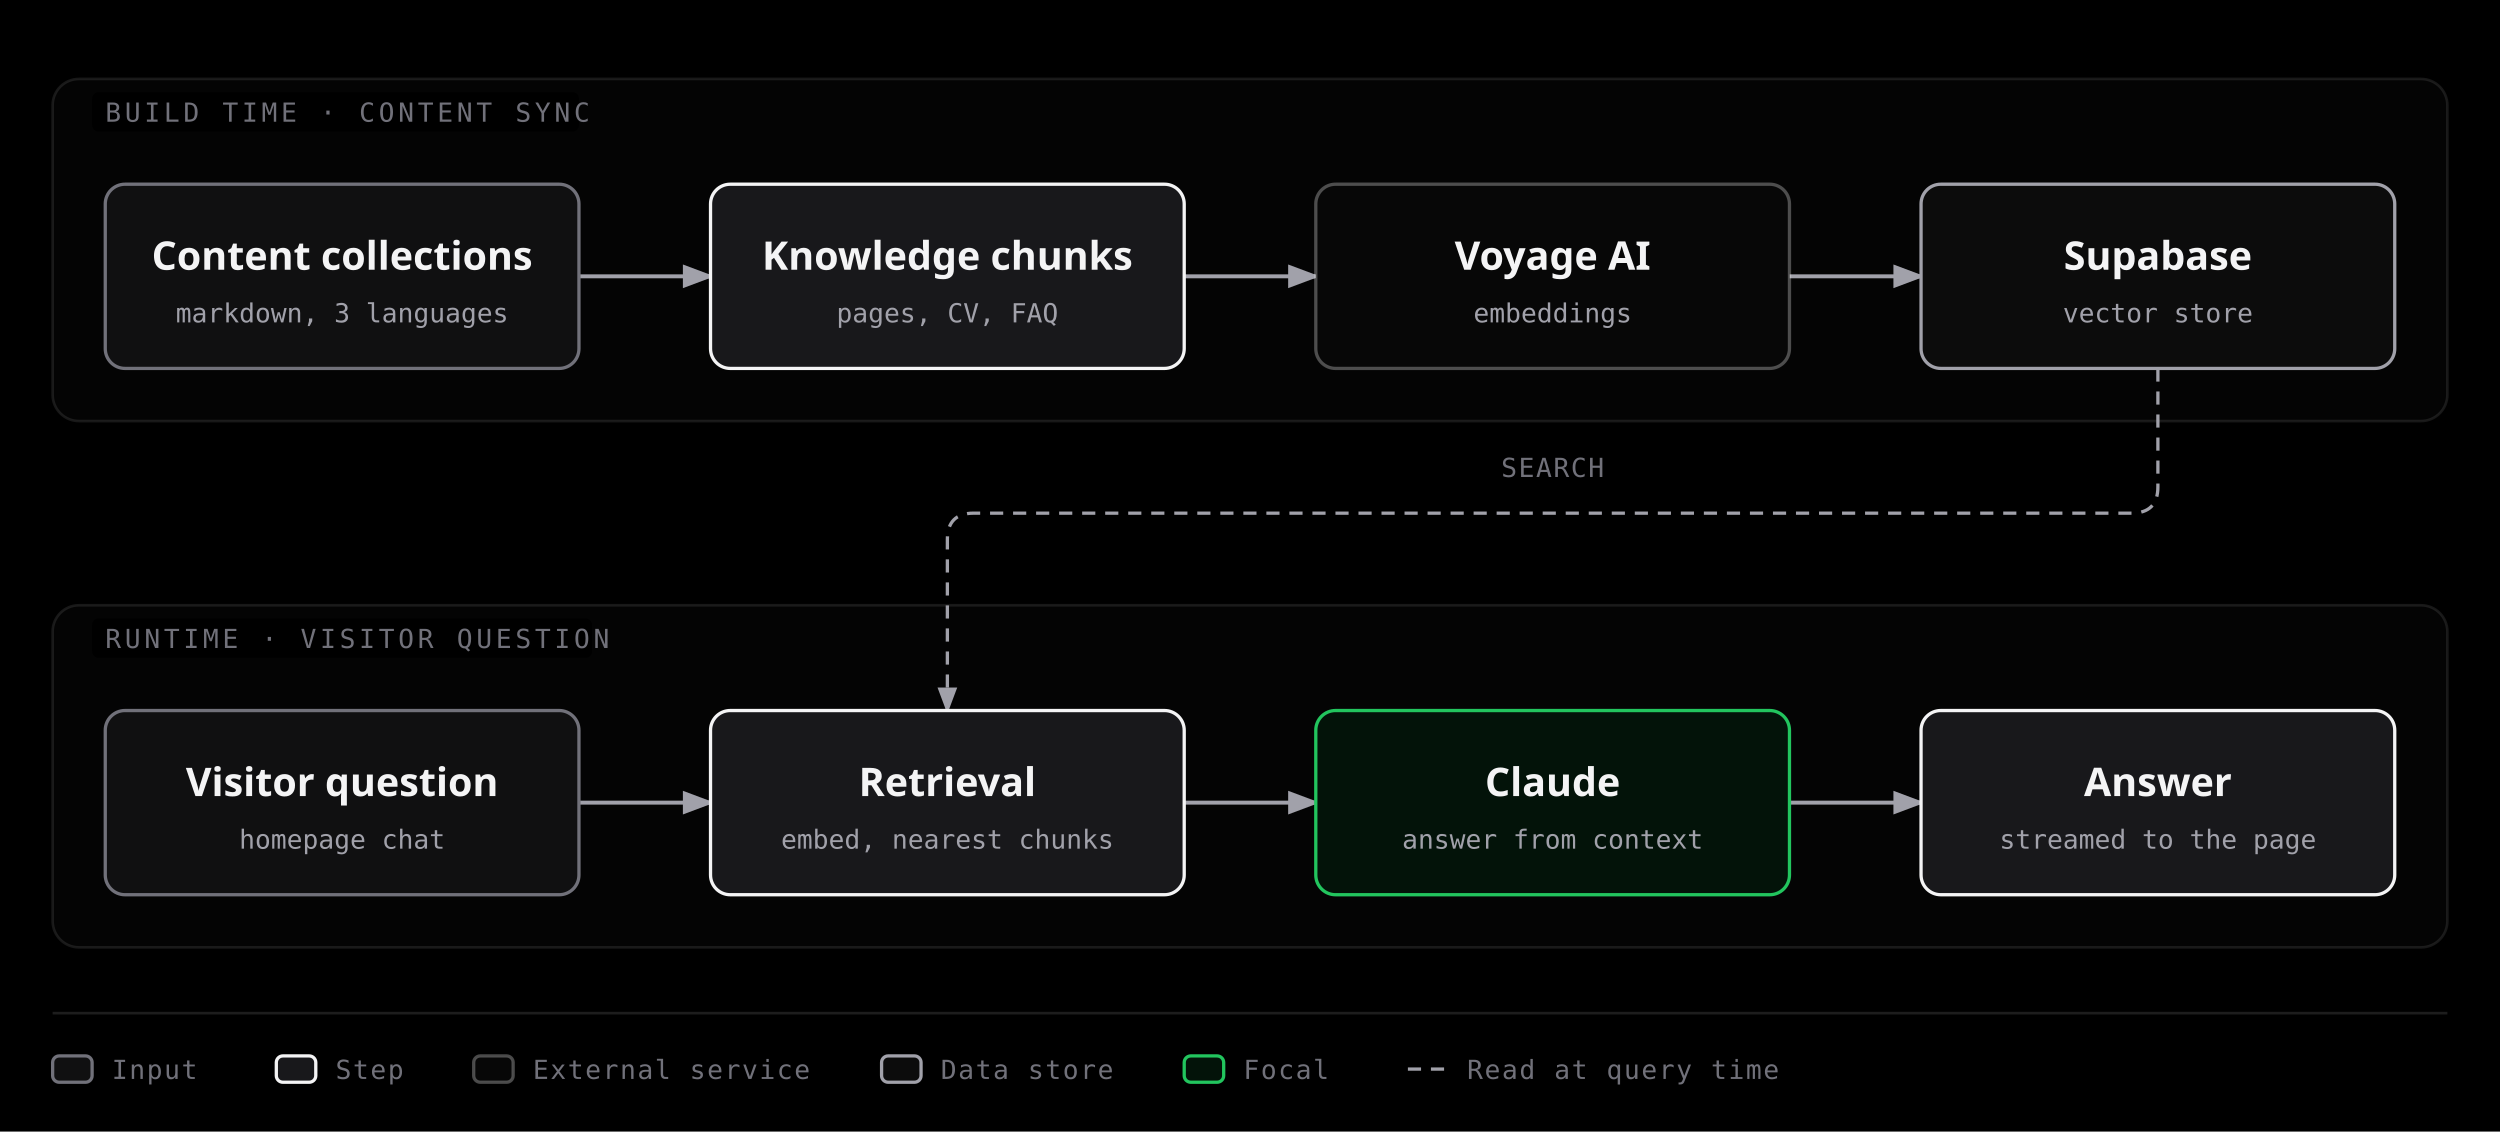
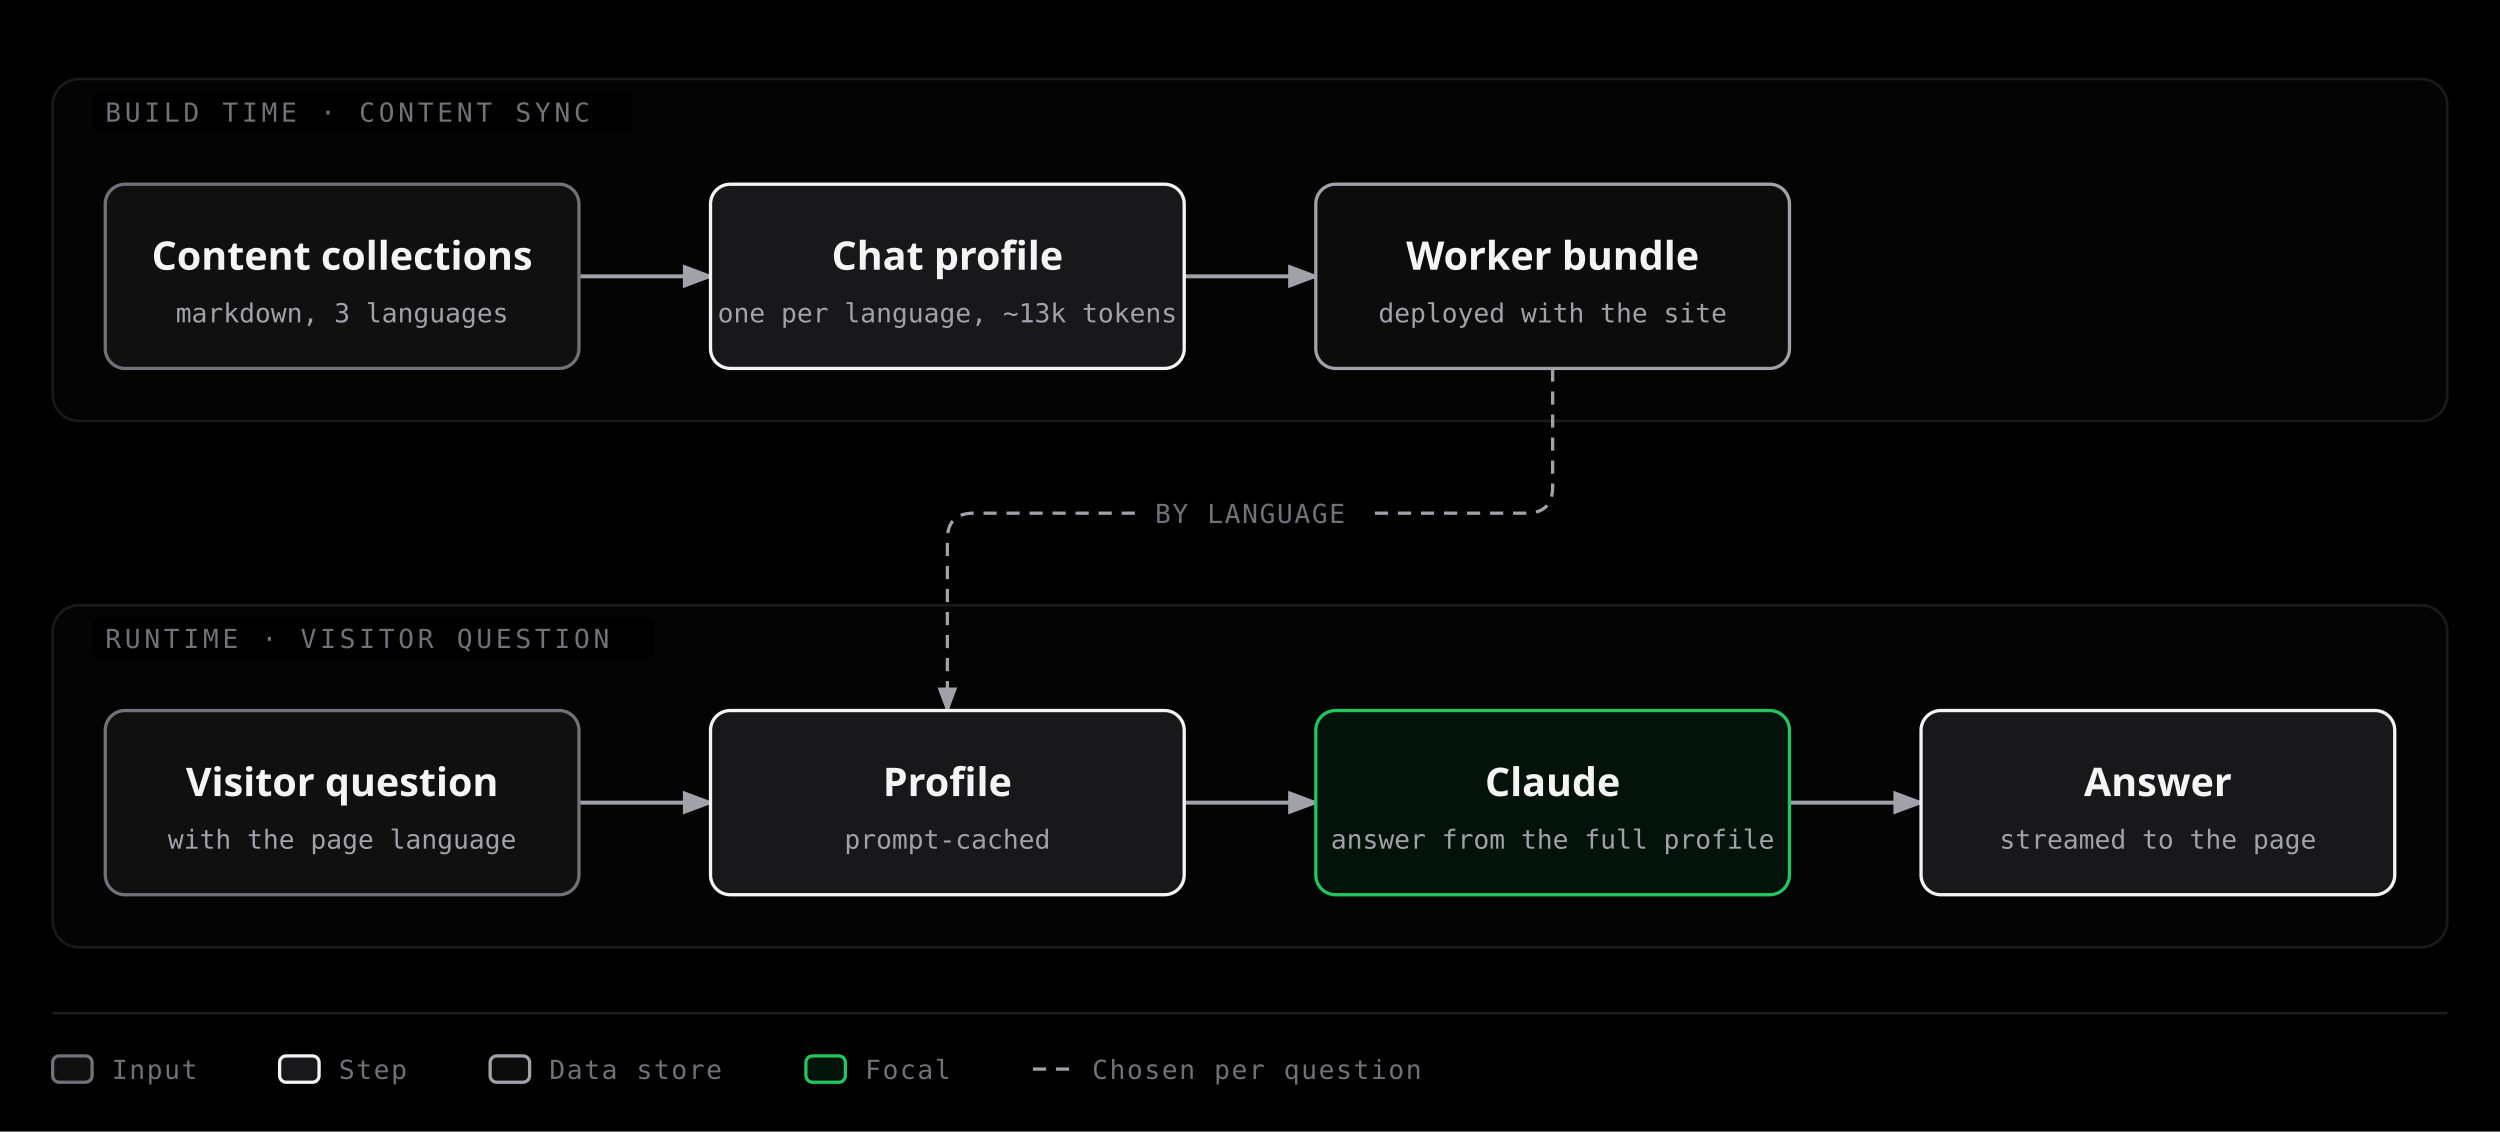
<svg xmlns="http://www.w3.org/2000/svg" viewBox="0 0 760 344" role="img" aria-labelledby="chat-pipeline-en-title chat-pipeline-en-desc">
  <defs>
    <marker id="chat-pipeline-en-arrow" markerWidth="8" markerHeight="6" refX="7" refY="3" orient="auto">
      <polygon points="0 0, 8 3, 0 6" fill="#a1a1aa" />
    </marker>
  </defs>
  <rect width="100%" height="100%" fill="#000000" />
  <rect x="16" y="24" width="728" height="104" rx="8" fill="rgba(244,244,245,0.02)" stroke="rgba(244,244,245,0.10)" stroke-width="0.8" />
-   <rect x="28" y="28" width="148" height="12" rx="2" fill="#000000" />
+   <rect x="28" y="28" width="164" height="12" rx="2" fill="#000000" />
  <text x="32" y="37" fill="#71717a" font-size="8" font-family="ui-monospace, SFMono-Regular, Menlo, Consolas, monospace" letter-spacing="0.14em">BUILD TIME · CONTENT SYNC</text>
  <rect x="16" y="184" width="728" height="104" rx="8" fill="rgba(244,244,245,0.02)" stroke="rgba(244,244,245,0.10)" stroke-width="0.8" />
-   <rect x="28" y="188" width="152" height="12" rx="2" fill="#000000" />
+   <rect x="28" y="188" width="171" height="12" rx="2" fill="#000000" />
  <text x="32" y="197" fill="#71717a" font-size="8" font-family="ui-monospace, SFMono-Regular, Menlo, Consolas, monospace" letter-spacing="0.14em">RUNTIME · VISITOR QUESTION</text>
  <line x1="176" y1="84" x2="216" y2="84" stroke="#a1a1aa" stroke-width="1.2" marker-end="url(#chat-pipeline-en-arrow)" />
  <line x1="360" y1="84" x2="400" y2="84" stroke="#a1a1aa" stroke-width="1.2" marker-end="url(#chat-pipeline-en-arrow)" />
-   <line x1="544" y1="84" x2="584" y2="84" stroke="#a1a1aa" stroke-width="1.2" marker-end="url(#chat-pipeline-en-arrow)" />
  <line x1="176" y1="244" x2="216" y2="244" stroke="#a1a1aa" stroke-width="1.2" marker-end="url(#chat-pipeline-en-arrow)" />
  <line x1="360" y1="244" x2="400" y2="244" stroke="#a1a1aa" stroke-width="1.2" marker-end="url(#chat-pipeline-en-arrow)" />
  <line x1="544" y1="244" x2="584" y2="244" stroke="#a1a1aa" stroke-width="1.2" marker-end="url(#chat-pipeline-en-arrow)" />
-   <path d="M656,112 V148 Q656,156 648,156 H296 Q288,156 288,164 V216" fill="none" stroke="#a1a1aa" stroke-width="1" stroke-dasharray="4,3" marker-end="url(#chat-pipeline-en-arrow)" />
-   <rect x="450" y="136" width="44" height="12" rx="2" fill="#000000" />
-   <text x="472" y="145" fill="#71717a" font-size="8" font-family="ui-monospace, SFMono-Regular, Menlo, Consolas, monospace" text-anchor="middle" letter-spacing="0.06em">SEARCH</text>
+   <path d="M472,112 V148 Q472,156 464,156 H296 Q288,156 288,164 V216" fill="none" stroke="#a1a1aa" stroke-width="1" stroke-dasharray="4,3" marker-end="url(#chat-pipeline-en-arrow)" />
+   <rect x="346" y="150" width="69" height="12" rx="2" fill="#000000" />
+   <text x="380" y="159" fill="#71717a" font-size="8" font-family="ui-monospace, SFMono-Regular, Menlo, Consolas, monospace" text-anchor="middle" letter-spacing="0.06em">BY LANGUAGE</text>
  <rect x="32" y="56" width="144" height="56" rx="6" fill="#000000" />
  <rect x="32" y="56" width="144" height="56" rx="6" fill="rgba(161,161,170,0.10)" stroke="#71717a" stroke-width="1" />
  <text x="104" y="82" fill="#f4f4f5" font-size="12" font-weight="600" font-family="ui-sans-serif, system-ui, sans-serif" text-anchor="middle">Content collections</text>
  <text x="104" y="98" fill="#a1a1aa" font-size="8" font-family="ui-monospace, SFMono-Regular, Menlo, Consolas, monospace" text-anchor="middle">markdown, 3 languages</text>
  <rect x="216" y="56" width="144" height="56" rx="6" fill="#000000" />
  <rect x="216" y="56" width="144" height="56" rx="6" fill="#18181b" stroke="#f4f4f5" stroke-width="1" />
-   <text x="288" y="82" fill="#f4f4f5" font-size="12" font-weight="600" font-family="ui-sans-serif, system-ui, sans-serif" text-anchor="middle">Knowledge chunks</text>
-   <text x="288" y="98" fill="#a1a1aa" font-size="8" font-family="ui-monospace, SFMono-Regular, Menlo, Consolas, monospace" text-anchor="middle">pages, CV, FAQ</text>
+   <text x="288" y="82" fill="#f4f4f5" font-size="12" font-weight="600" font-family="ui-sans-serif, system-ui, sans-serif" text-anchor="middle">Chat profile</text>
+   <text x="288" y="98" fill="#a1a1aa" font-size="8" font-family="ui-monospace, SFMono-Regular, Menlo, Consolas, monospace" text-anchor="middle">one per language, ~13k tokens</text>
  <rect x="400" y="56" width="144" height="56" rx="6" fill="#000000" />
-   <rect x="400" y="56" width="144" height="56" rx="6" fill="rgba(244,244,245,0.03)" stroke="rgba(244,244,245,0.30)" stroke-width="1" />
-   <text x="472" y="82" fill="#f4f4f5" font-size="12" font-weight="600" font-family="ui-sans-serif, system-ui, sans-serif" text-anchor="middle">Voyage AI</text>
-   <text x="472" y="98" fill="#a1a1aa" font-size="8" font-family="ui-monospace, SFMono-Regular, Menlo, Consolas, monospace" text-anchor="middle">embeddings</text>
-   <rect x="584" y="56" width="144" height="56" rx="6" fill="#000000" />
-   <rect x="584" y="56" width="144" height="56" rx="6" fill="rgba(244,244,245,0.05)" stroke="#a1a1aa" stroke-width="1" />
-   <text x="656" y="82" fill="#f4f4f5" font-size="12" font-weight="600" font-family="ui-sans-serif, system-ui, sans-serif" text-anchor="middle">Supabase</text>
-   <text x="656" y="98" fill="#a1a1aa" font-size="8" font-family="ui-monospace, SFMono-Regular, Menlo, Consolas, monospace" text-anchor="middle">vector store</text>
+   <rect x="400" y="56" width="144" height="56" rx="6" fill="rgba(244,244,245,0.05)" stroke="#a1a1aa" stroke-width="1" />
+   <text x="472" y="82" fill="#f4f4f5" font-size="12" font-weight="600" font-family="ui-sans-serif, system-ui, sans-serif" text-anchor="middle">Worker bundle</text>
+   <text x="472" y="98" fill="#a1a1aa" font-size="8" font-family="ui-monospace, SFMono-Regular, Menlo, Consolas, monospace" text-anchor="middle">deployed with the site</text>
  <rect x="32" y="216" width="144" height="56" rx="6" fill="#000000" />
  <rect x="32" y="216" width="144" height="56" rx="6" fill="rgba(161,161,170,0.10)" stroke="#71717a" stroke-width="1" />
  <text x="104" y="242" fill="#f4f4f5" font-size="12" font-weight="600" font-family="ui-sans-serif, system-ui, sans-serif" text-anchor="middle">Visitor question</text>
-   <text x="104" y="258" fill="#a1a1aa" font-size="8" font-family="ui-monospace, SFMono-Regular, Menlo, Consolas, monospace" text-anchor="middle">homepage chat</text>
+   <text x="104" y="258" fill="#a1a1aa" font-size="8" font-family="ui-monospace, SFMono-Regular, Menlo, Consolas, monospace" text-anchor="middle">with the page language</text>
  <rect x="216" y="216" width="144" height="56" rx="6" fill="#000000" />
  <rect x="216" y="216" width="144" height="56" rx="6" fill="#18181b" stroke="#f4f4f5" stroke-width="1" />
-   <text x="288" y="242" fill="#f4f4f5" font-size="12" font-weight="600" font-family="ui-sans-serif, system-ui, sans-serif" text-anchor="middle">Retrieval</text>
-   <text x="288" y="258" fill="#a1a1aa" font-size="8" font-family="ui-monospace, SFMono-Regular, Menlo, Consolas, monospace" text-anchor="middle">embed, nearest chunks</text>
+   <text x="288" y="242" fill="#f4f4f5" font-size="12" font-weight="600" font-family="ui-sans-serif, system-ui, sans-serif" text-anchor="middle">Profile</text>
+   <text x="288" y="258" fill="#a1a1aa" font-size="8" font-family="ui-monospace, SFMono-Regular, Menlo, Consolas, monospace" text-anchor="middle">prompt-cached</text>
  <rect x="400" y="216" width="144" height="56" rx="6" fill="#000000" />
  <rect x="400" y="216" width="144" height="56" rx="6" fill="rgba(34,197,94,0.10)" stroke="#22c55e" stroke-width="1" />
  <text x="472" y="242" fill="#f4f4f5" font-size="12" font-weight="600" font-family="ui-sans-serif, system-ui, sans-serif" text-anchor="middle">Claude</text>
-   <text x="472" y="258" fill="#a1a1aa" font-size="8" font-family="ui-monospace, SFMono-Regular, Menlo, Consolas, monospace" text-anchor="middle">answer from context</text>
+   <text x="472" y="258" fill="#a1a1aa" font-size="8" font-family="ui-monospace, SFMono-Regular, Menlo, Consolas, monospace" text-anchor="middle">answer from the full profile</text>
  <rect x="584" y="216" width="144" height="56" rx="6" fill="#000000" />
  <rect x="584" y="216" width="144" height="56" rx="6" fill="#18181b" stroke="#f4f4f5" stroke-width="1" />
  <text x="656" y="242" fill="#f4f4f5" font-size="12" font-weight="600" font-family="ui-sans-serif, system-ui, sans-serif" text-anchor="middle">Answer</text>
  <text x="656" y="258" fill="#a1a1aa" font-size="8" font-family="ui-monospace, SFMono-Regular, Menlo, Consolas, monospace" text-anchor="middle">streamed to the page</text>
  <line x1="16" y1="308" x2="744" y2="308" stroke="rgba(244,244,245,0.12)" stroke-width="0.8" />
  <rect x="16" y="321" width="12" height="8" rx="2" fill="rgba(161,161,170,0.10)" stroke="#71717a" stroke-width="1" />
  <text x="34" y="328" fill="#71717a" font-size="8" font-family="ui-monospace, SFMono-Regular, Menlo, Consolas, monospace" letter-spacing="0.06em">Input</text>
-   <rect x="84" y="321" width="12" height="8" rx="2" fill="#18181b" stroke="#f4f4f5" stroke-width="1" />
-   <text x="102" y="328" fill="#71717a" font-size="8" font-family="ui-monospace, SFMono-Regular, Menlo, Consolas, monospace" letter-spacing="0.06em">Step</text>
-   <rect x="144" y="321" width="12" height="8" rx="2" fill="rgba(244,244,245,0.03)" stroke="rgba(244,244,245,0.30)" stroke-width="1" />
-   <text x="162" y="328" fill="#71717a" font-size="8" font-family="ui-monospace, SFMono-Regular, Menlo, Consolas, monospace" letter-spacing="0.06em">External service</text>
-   <rect x="268" y="321" width="12" height="8" rx="2" fill="rgba(244,244,245,0.05)" stroke="#a1a1aa" stroke-width="1" />
-   <text x="286" y="328" fill="#71717a" font-size="8" font-family="ui-monospace, SFMono-Regular, Menlo, Consolas, monospace" letter-spacing="0.06em">Data store</text>
-   <rect x="360" y="321" width="12" height="8" rx="2" fill="rgba(34,197,94,0.10)" stroke="#22c55e" stroke-width="1" />
-   <text x="378" y="328" fill="#71717a" font-size="8" font-family="ui-monospace, SFMono-Regular, Menlo, Consolas, monospace" letter-spacing="0.06em">Focal</text>
-   <line x1="428" y1="325" x2="440" y2="325" stroke="#a1a1aa" stroke-width="1" stroke-dasharray="4,3" />
-   <text x="446" y="328" fill="#71717a" font-size="8" font-family="ui-monospace, SFMono-Regular, Menlo, Consolas, monospace" letter-spacing="0.06em">Read at query time</text>
+   <rect x="85" y="321" width="12" height="8" rx="2" fill="#18181b" stroke="#f4f4f5" stroke-width="1" />
+   <text x="103" y="328" fill="#71717a" font-size="8" font-family="ui-monospace, SFMono-Regular, Menlo, Consolas, monospace" letter-spacing="0.06em">Step</text>
+   <rect x="149" y="321" width="12" height="8" rx="2" fill="rgba(244,244,245,0.05)" stroke="#a1a1aa" stroke-width="1" />
+   <text x="167" y="328" fill="#71717a" font-size="8" font-family="ui-monospace, SFMono-Regular, Menlo, Consolas, monospace" letter-spacing="0.06em">Data store</text>
+   <rect x="245" y="321" width="12" height="8" rx="2" fill="rgba(34,197,94,0.10)" stroke="#22c55e" stroke-width="1" />
+   <text x="263" y="328" fill="#71717a" font-size="8" font-family="ui-monospace, SFMono-Regular, Menlo, Consolas, monospace" letter-spacing="0.06em">Focal</text>
+   <line x1="314" y1="325" x2="326" y2="325" stroke="#a1a1aa" stroke-width="1" stroke-dasharray="4,3" />
+   <text x="332" y="328" fill="#71717a" font-size="8" font-family="ui-monospace, SFMono-Regular, Menlo, Consolas, monospace" letter-spacing="0.06em">Chosen per question</text>
</svg>
